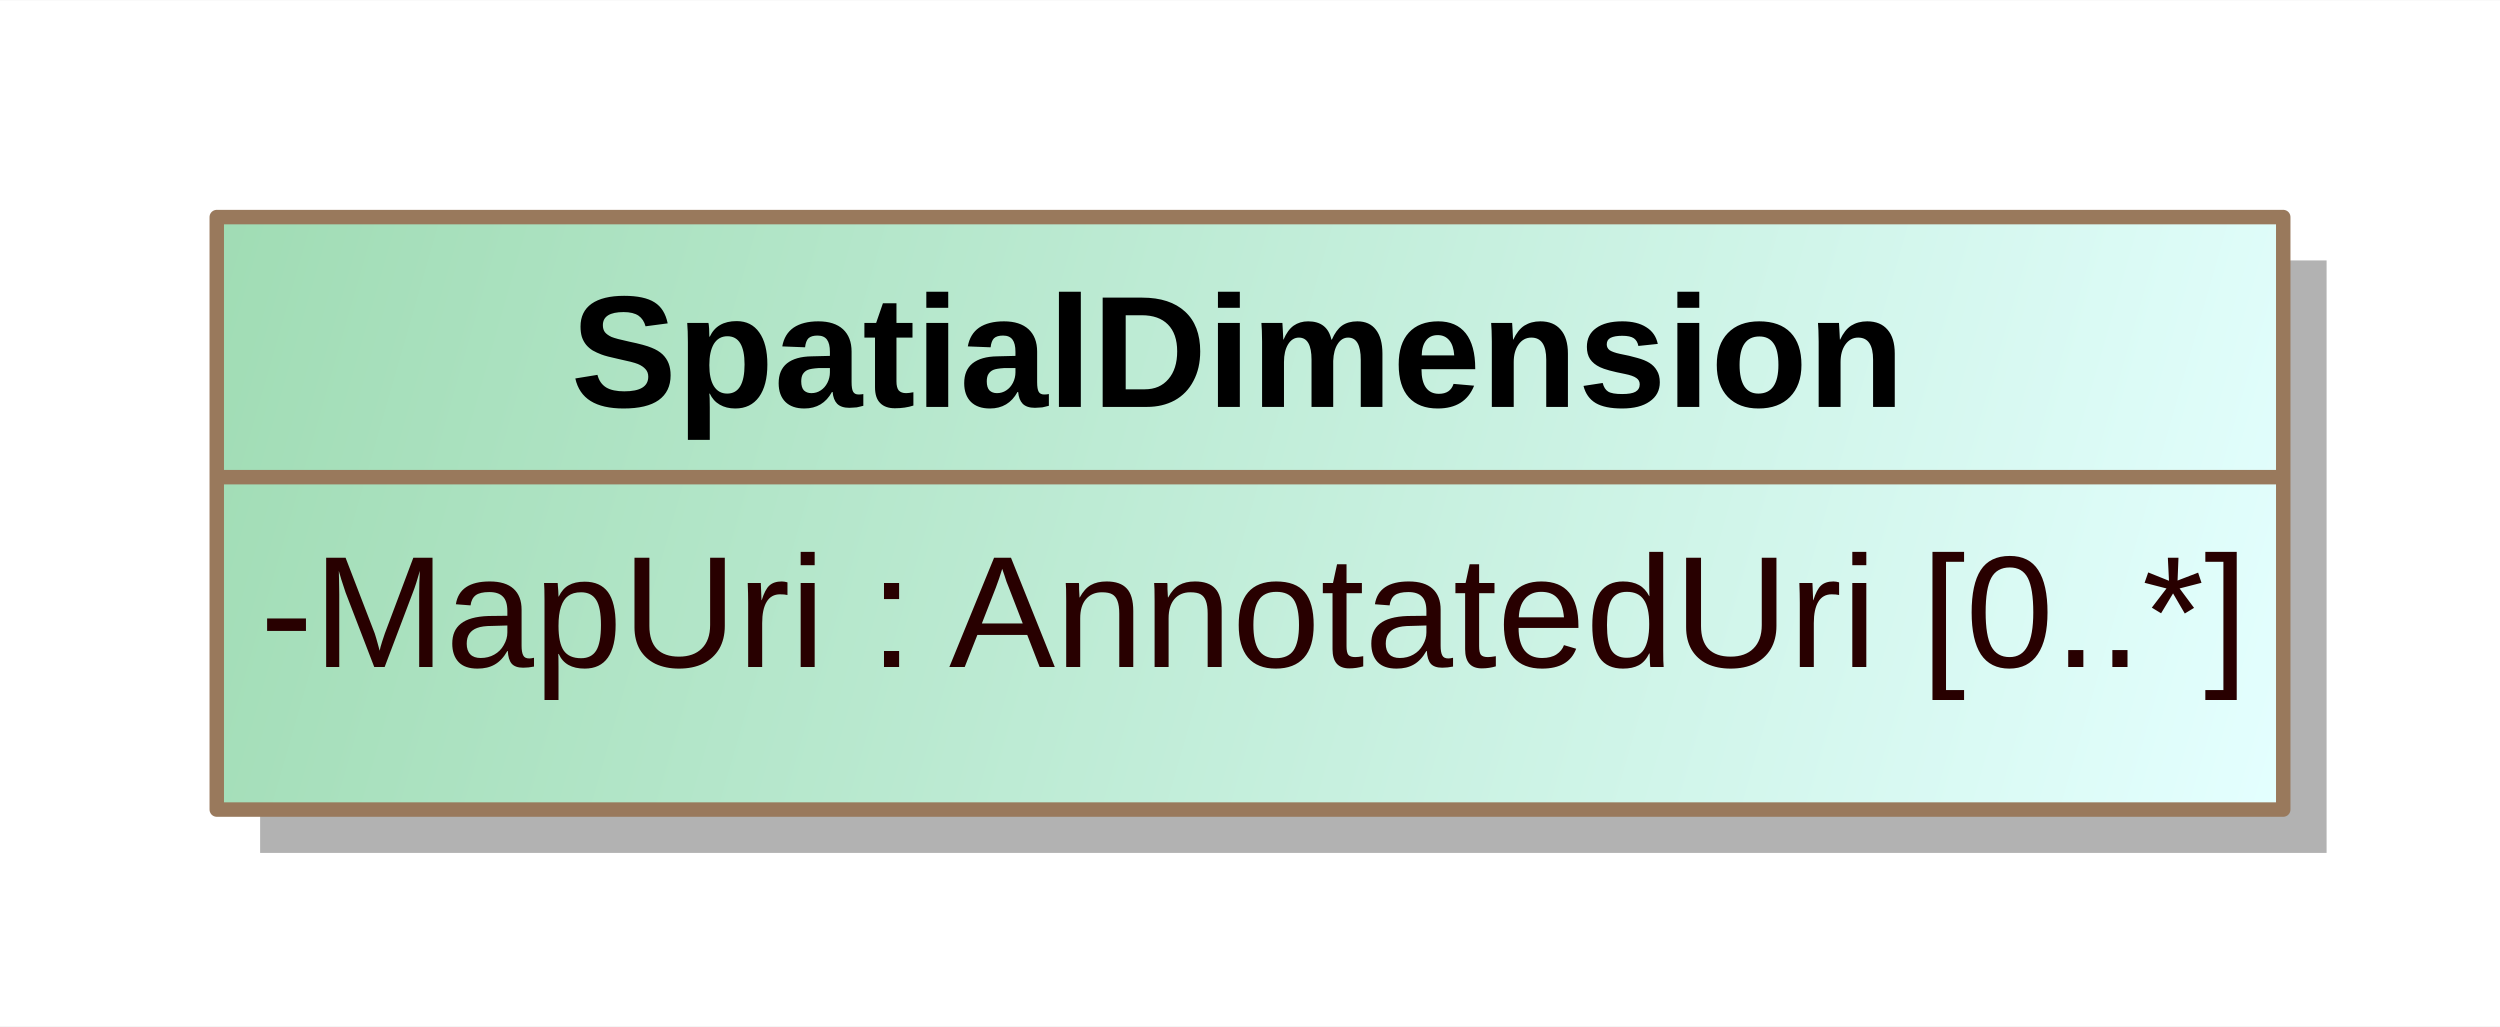
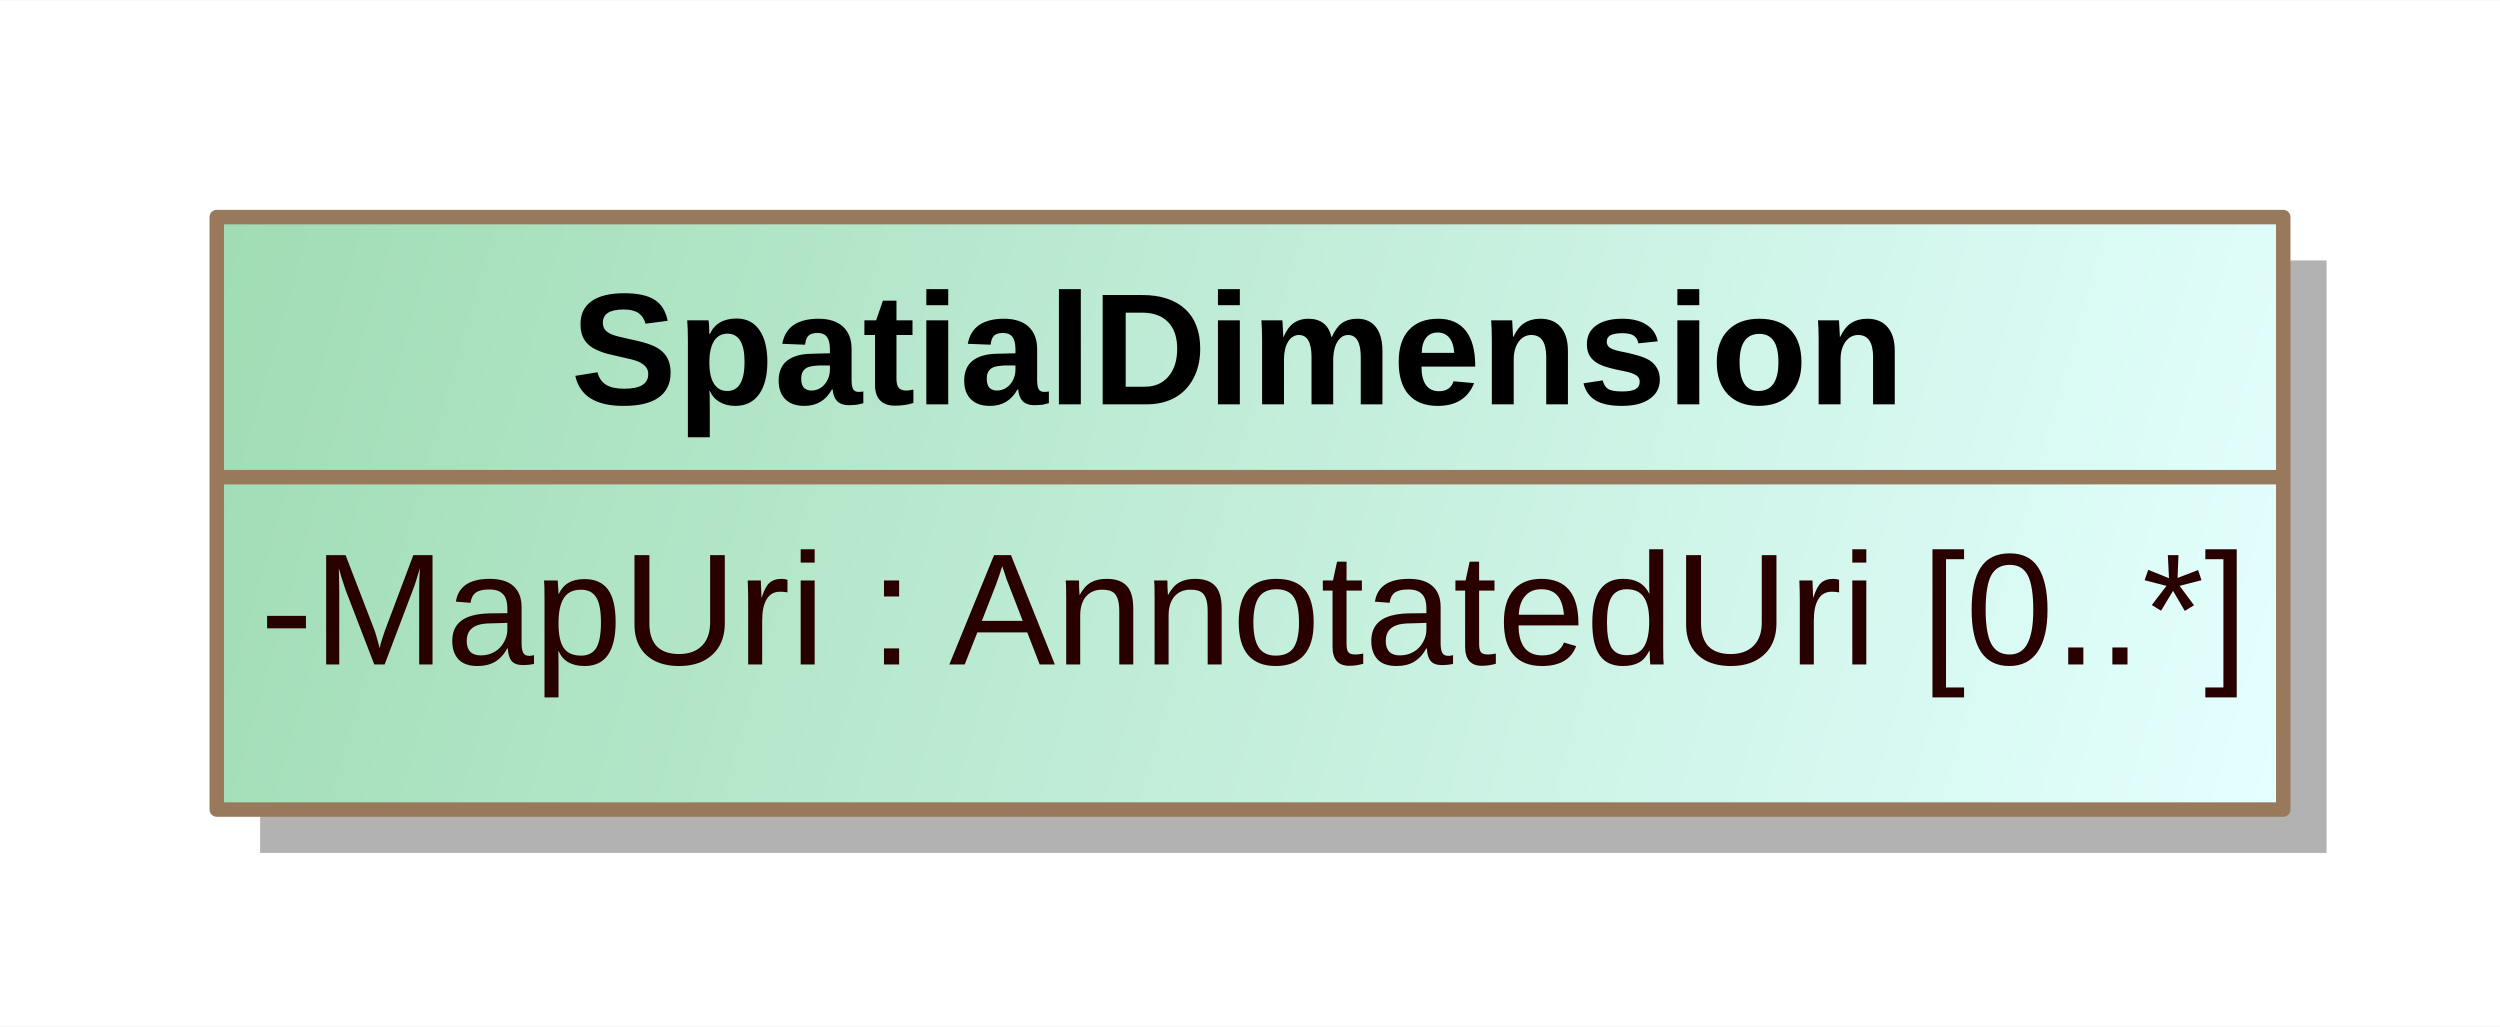
<svg xmlns="http://www.w3.org/2000/svg" fill-opacity="1" color-rendering="auto" color-interpolation="auto" text-rendering="auto" stroke="black" stroke-linecap="square" width="1.802in" stroke-miterlimit="10" shape-rendering="auto" stroke-opacity="1" fill="black" stroke-dasharray="none" font-weight="normal" stroke-width="1" viewBox="0 0 173 71" height="0.74in" font-family="'Arial'" font-style="normal" stroke-linejoin="miter" font-size="12" stroke-dashoffset="0" image-rendering="auto">
  <defs id="genericDefs" />
  <g>
    <defs id="defs1">
      <linearGradient x1="1918" gradientUnits="userSpaceOnUse" x2="2061" y1="1722" y2="1763" id="linearGradient1" spreadMethod="pad">
        <stop stop-opacity="1" stop-color="rgb(160,220,180)" offset="0%" />
        <stop stop-opacity="1" stop-color="rgb(228,255,255)" offset="100%" />
      </linearGradient>
      <clipPath clipPathUnits="userSpaceOnUse" id="clipPath1">
        <path d="M0 0 L173 0 L173 71 L0 71 L0 0 Z" />
      </clipPath>
      <clipPath clipPathUnits="userSpaceOnUse" id="clipPath2">
        <path d="M1903 1707 L2076 1707 L2076 1778 L1903 1778 L1903 1707 Z" />
      </clipPath>
    </defs>
    <g fill="white" stroke="white">
      <rect x="0" width="173" height="71" y="0" clip-path="url(#clipPath1)" stroke="none" />
      <rect x="1921" y="1725" transform="translate(-1903,-1707)" clip-path="url(#clipPath2)" fill="rgb(178,178,178)" width="143" text-rendering="geometricPrecision" height="41" stroke="none" />
      <rect x="1918" y="1722" transform="translate(-1903,-1707)" clip-path="url(#clipPath2)" fill="url(#linearGradient1)" width="143" text-rendering="geometricPrecision" height="41" stroke="none" />
    </g>
    <g fill="rgb(153,121,92)" text-rendering="geometricPrecision" transform="translate(-1903,-1707)" stroke-linecap="butt" stroke="rgb(153,121,92)" stroke-linejoin="round">
      <rect fill="none" x="1918" width="143" height="41" y="1722" clip-path="url(#clipPath2)" />
      <line y2="1740" fill="none" x1="1918" clip-path="url(#clipPath2)" x2="2061" y1="1740" />
-       <text x="1921" font-size="11" y="1753.138" clip-path="url(#clipPath2)" fill="rgb(40,0,0)" stroke="none" space="preserve">-MapUri : AnnotatedUri [0..*]</text>
+       <text x="1921" font-size="11" y="1752.958" clip-path="url(#clipPath2)" fill="rgb(40,0,0)" stroke="none" space="preserve">-MapUri : AnnotatedUri [0..*]</text>
    </g>
    <g text-rendering="geometricPrecision" font-size="11" font-weight="bold" transform="translate(-1903,-1707)" stroke-linecap="butt" stroke-linejoin="round">
-       <text x="1942.5" space="preserve" y="1735.138" clip-path="url(#clipPath2)" stroke="none">SpatialDimension</text>
+       <text x="1942.5" space="preserve" y="1734.958" clip-path="url(#clipPath2)" stroke="none">SpatialDimension</text>
    </g>
  </g>
</svg>
